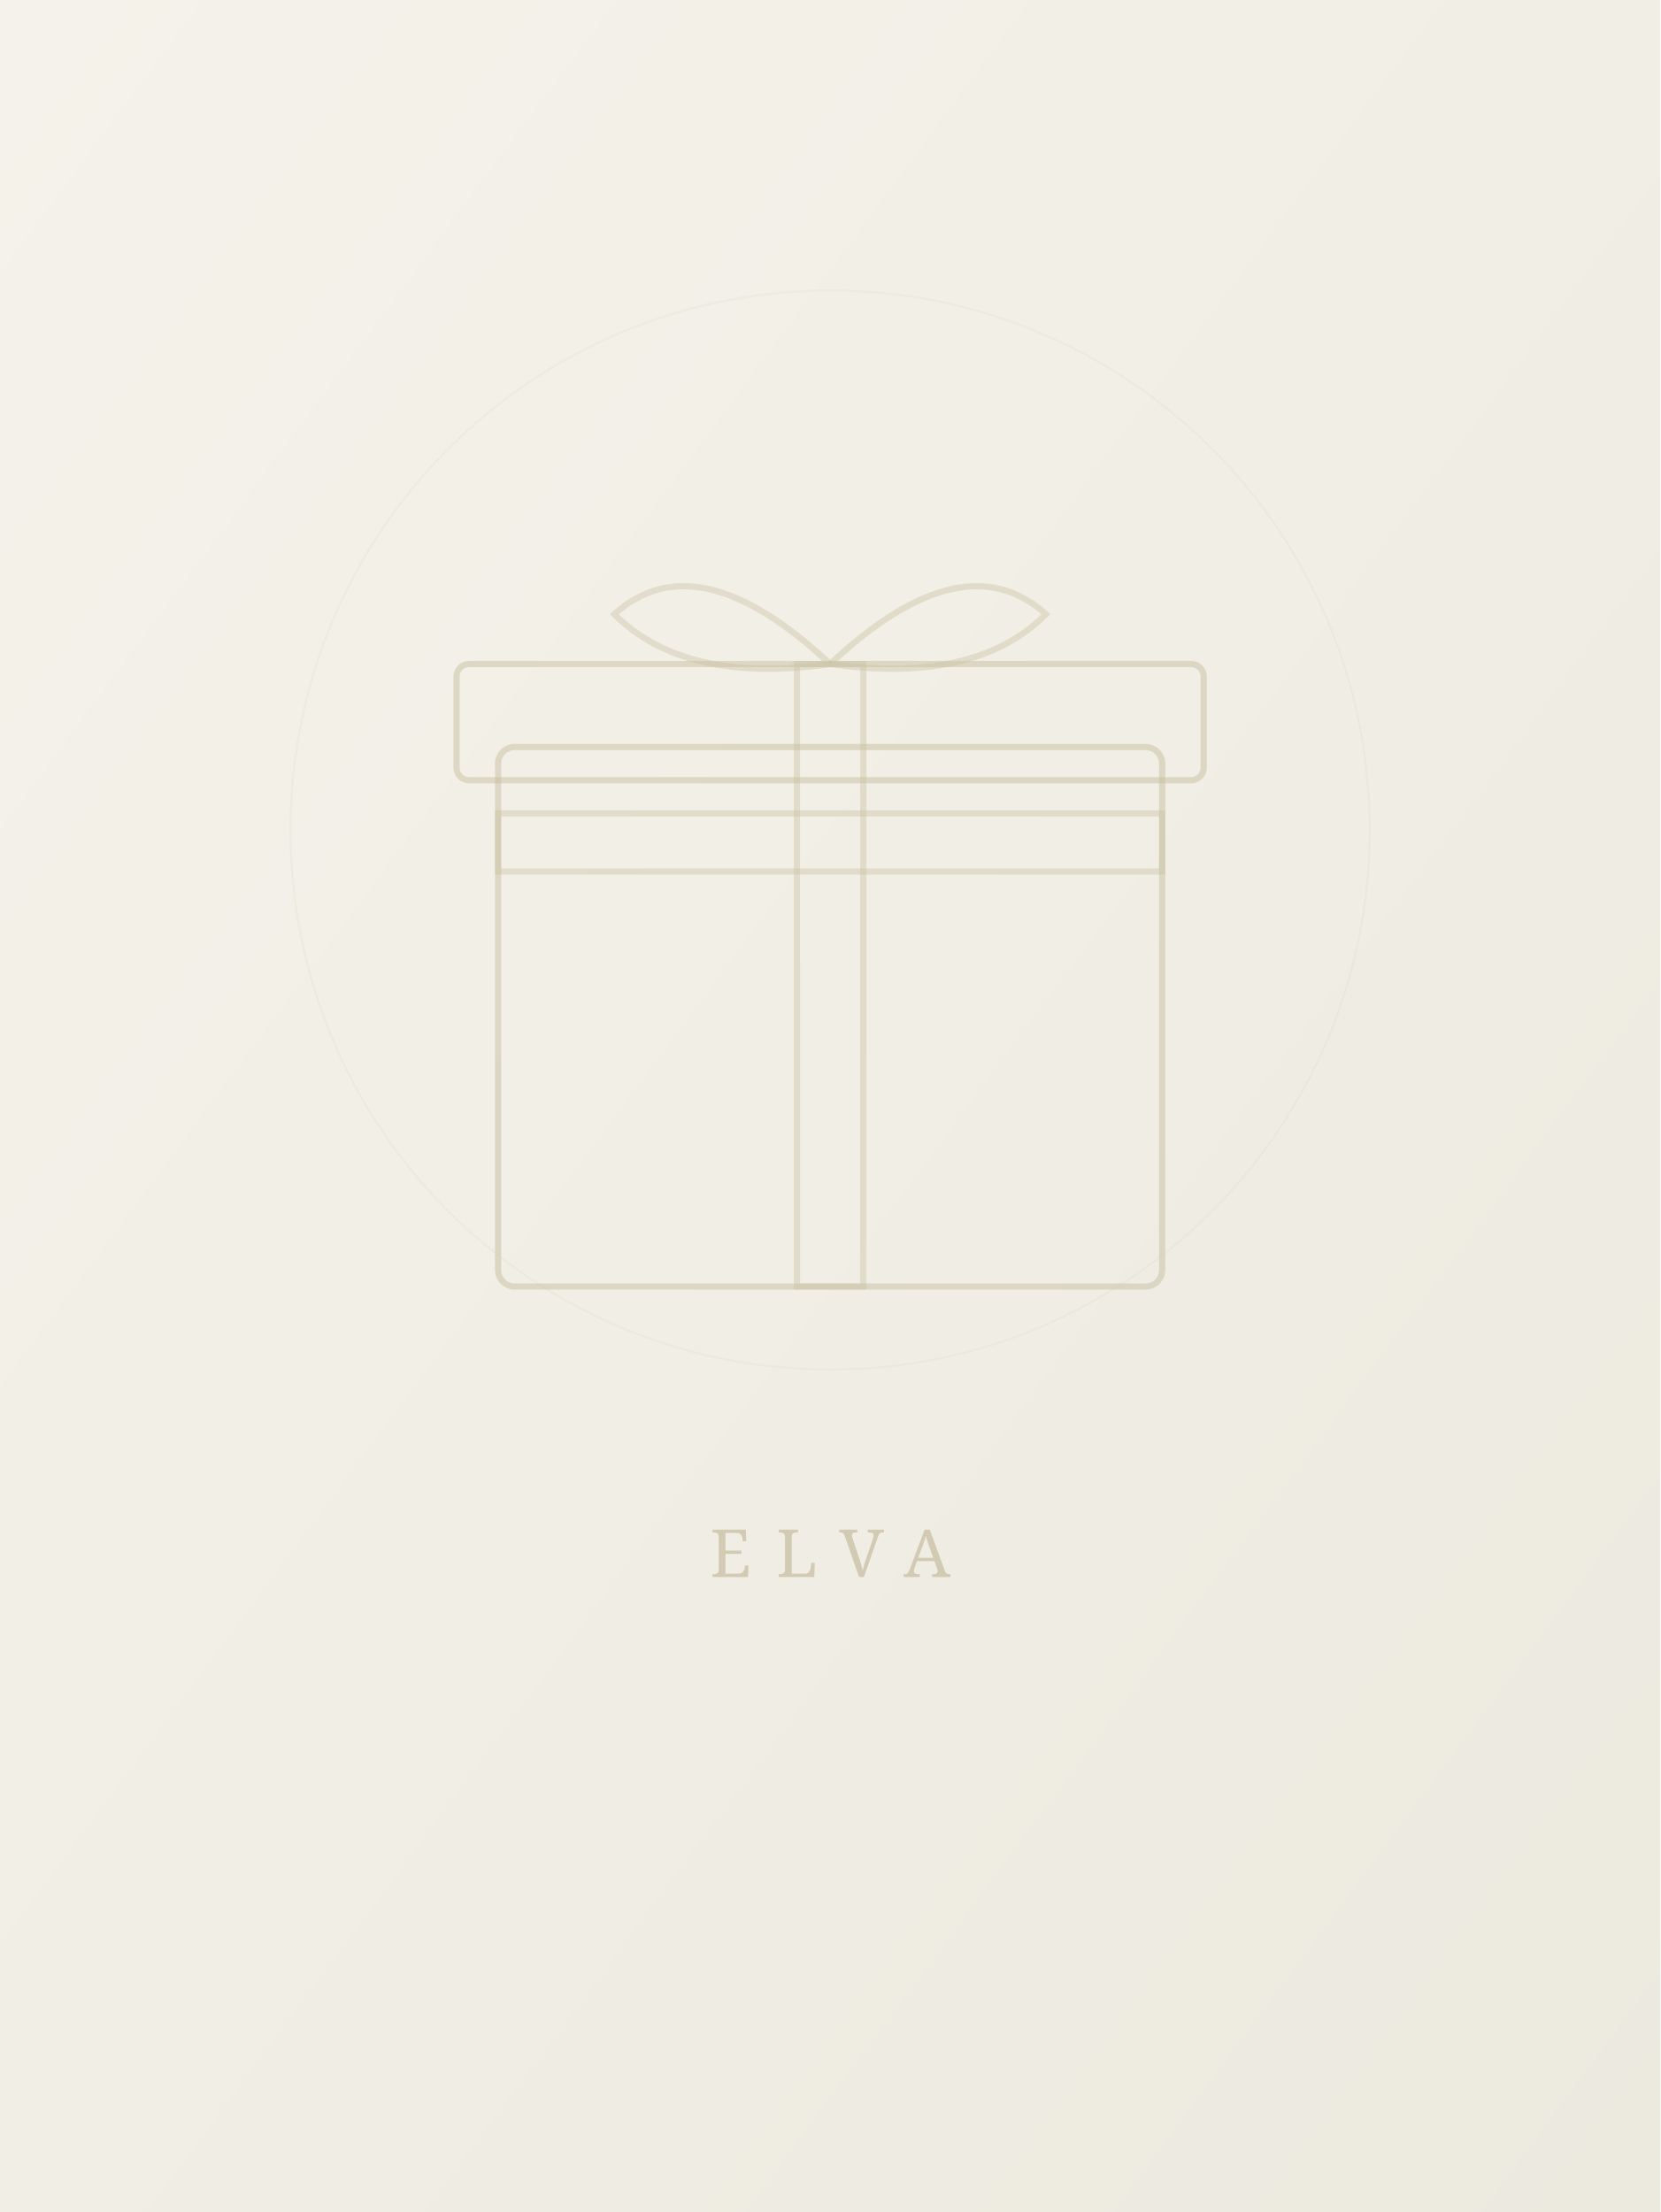
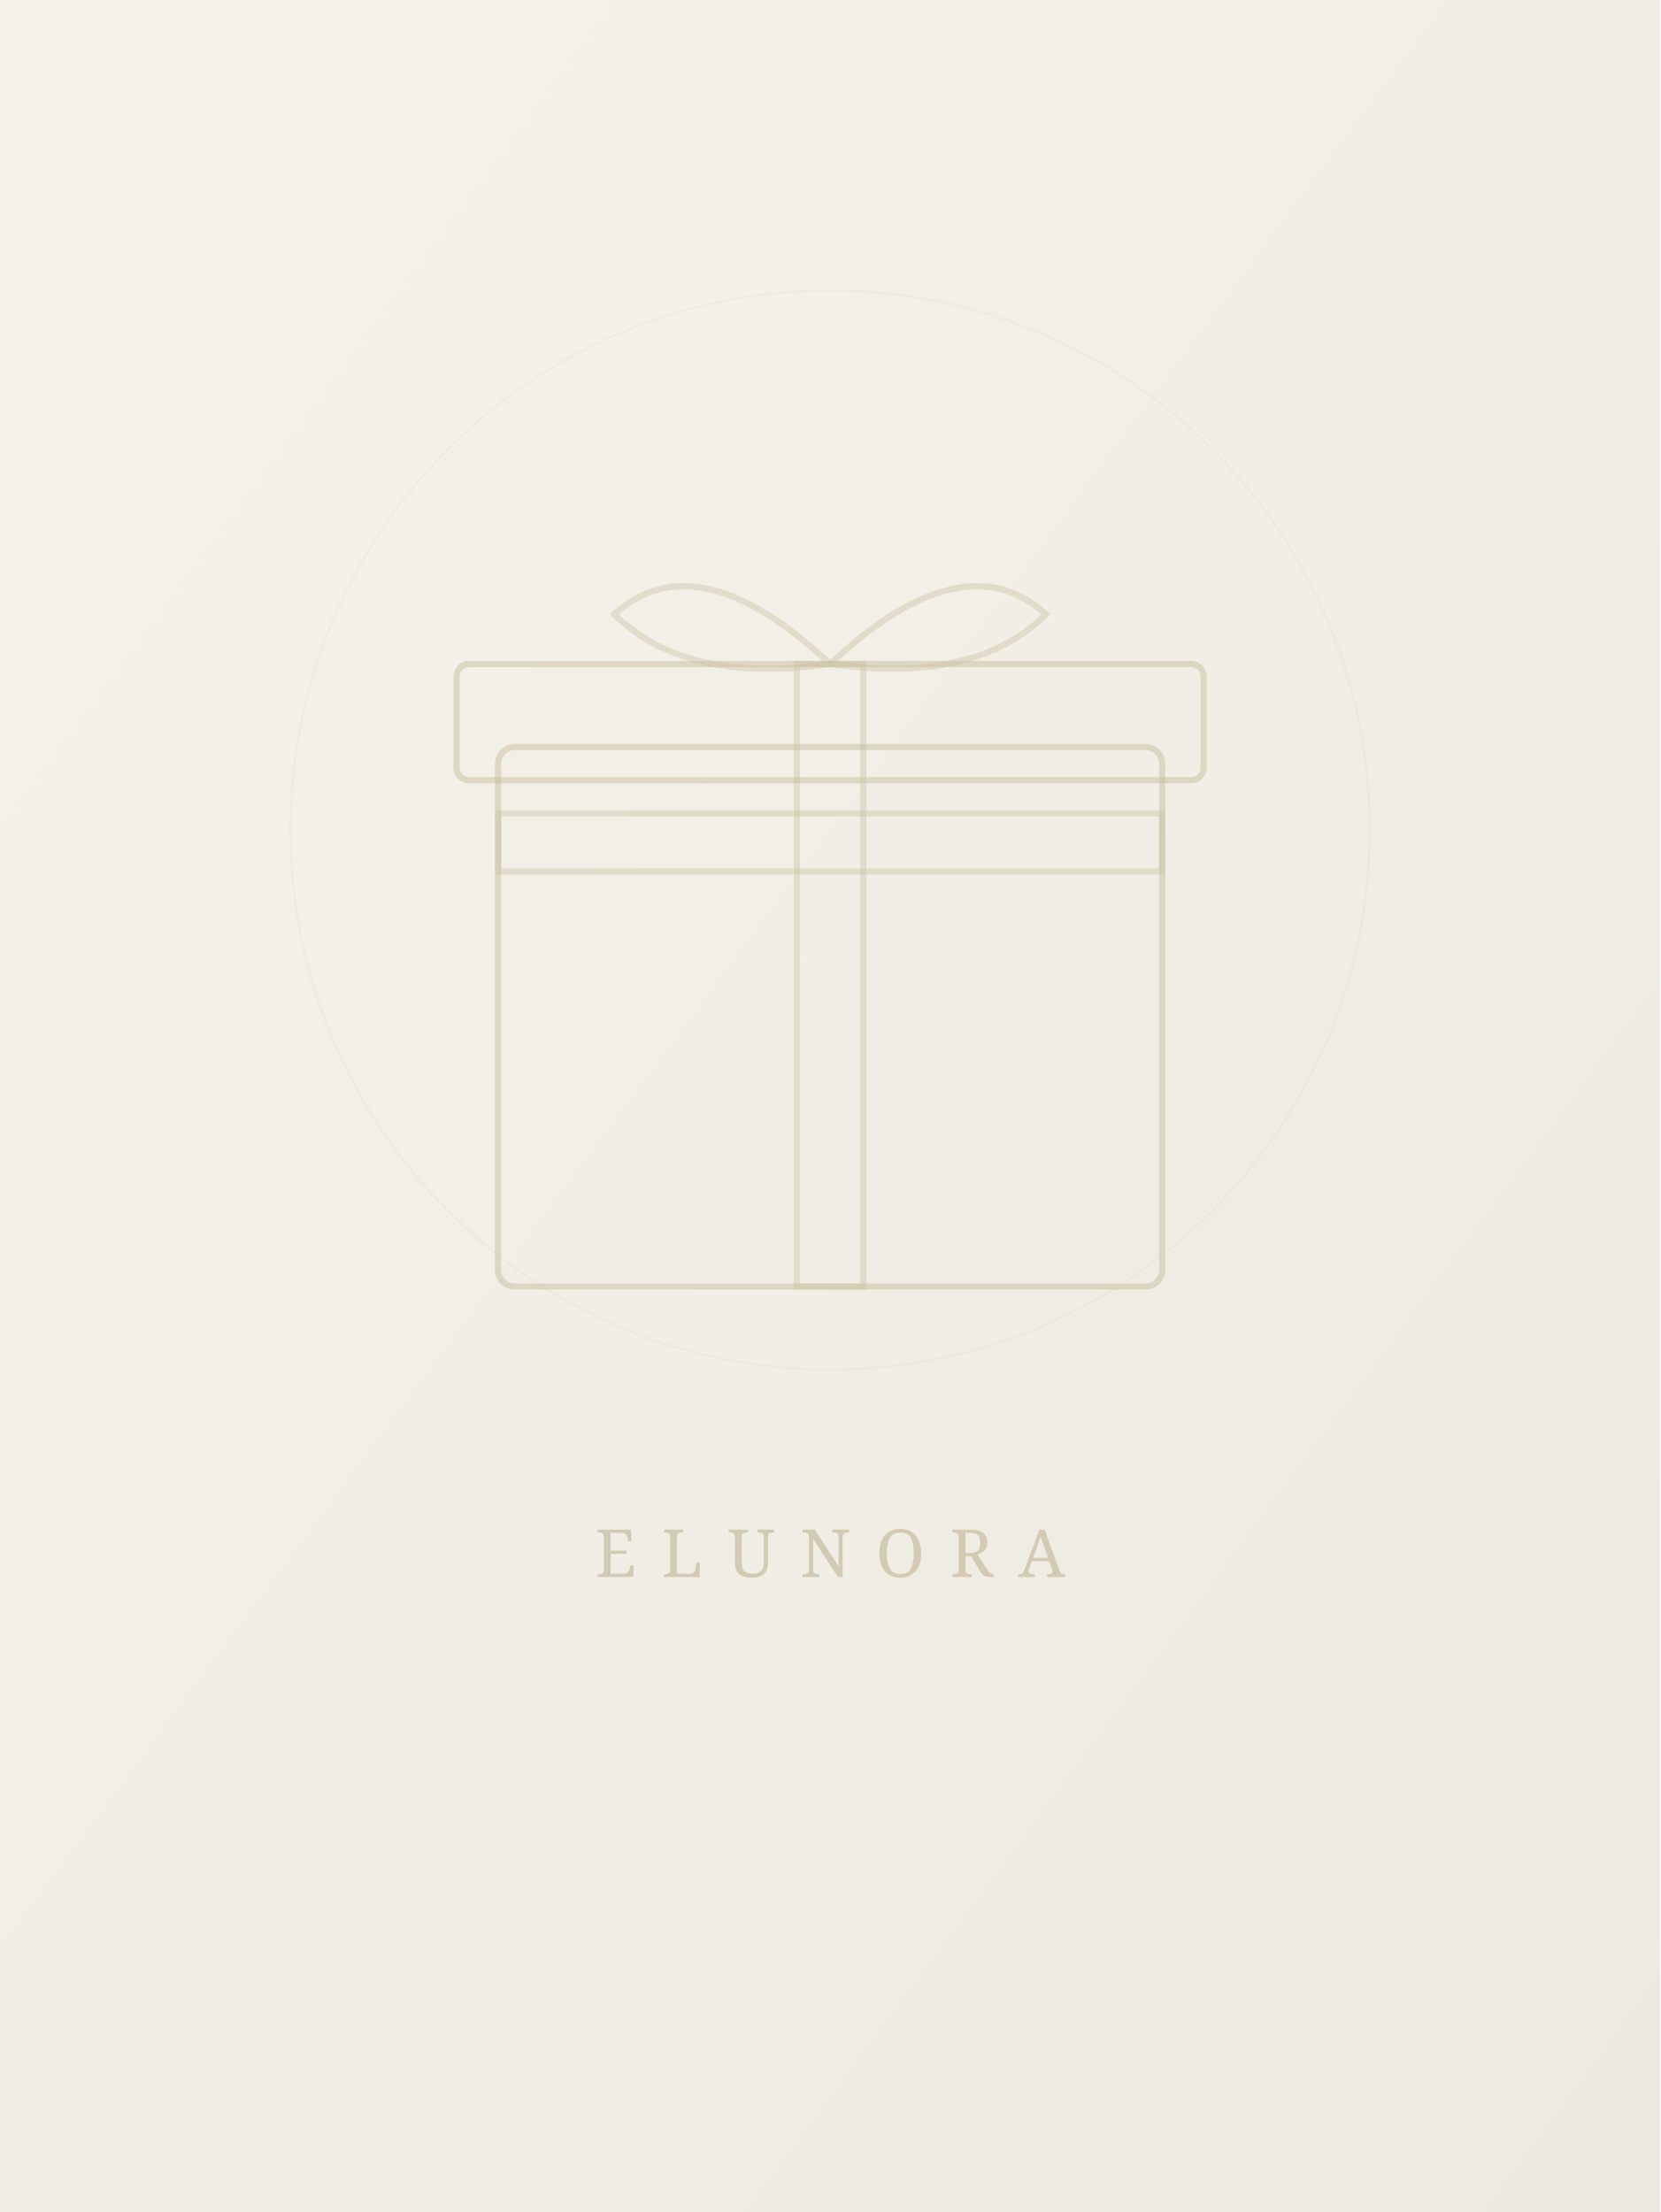
<svg xmlns="http://www.w3.org/2000/svg" viewBox="0 0 400 533" width="400" height="533">
  <defs>
    <linearGradient id="bg" x1="0%" y1="0%" x2="100%" y2="100%">
      <stop offset="0%" style="stop-color:#F5F2EB" />
      <stop offset="100%" style="stop-color:#ECEADF" />
    </linearGradient>
  </defs>
  <rect width="400" height="533" fill="url(#bg)" />
  <rect x="120" y="180" width="160" height="130" rx="4" fill="none" stroke="#C8C0A0" stroke-width="1.5" opacity="0.5" />
  <rect x="110" y="160" width="180" height="28" rx="3" fill="none" stroke="#C8C0A0" stroke-width="1.5" opacity="0.5" />
  <rect x="192" y="160" width="16" height="150" fill="none" stroke="#C8C0A0" stroke-width="1.5" opacity="0.4" />
  <rect x="120" y="196" width="160" height="14" fill="none" stroke="#C8C0A0" stroke-width="1.5" opacity="0.4" />
  <path d="M 200 160 Q 168 130 148 148 Q 165 165 200 160" fill="none" stroke="#C8C0A0" stroke-width="1.5" opacity="0.4" />
  <path d="M 200 160 Q 232 130 252 148 Q 235 165 200 160" fill="none" stroke="#C8C0A0" stroke-width="1.5" opacity="0.4" />
  <circle cx="200" cy="200" r="130" fill="none" stroke="#C8C0A0" stroke-width="0.5" opacity="0.12" />
-   <text x="200" y="380" font-family="Georgia, serif" font-size="16" fill="#9A8A5A" text-anchor="middle" letter-spacing="6" opacity="0.35">ELVA</text>
+   <text x="200" y="380" font-family="Georgia, serif" font-size="16" fill="#9A8A5A" text-anchor="middle" letter-spacing="6" opacity="0.35">ELUNORA</text>
</svg>
